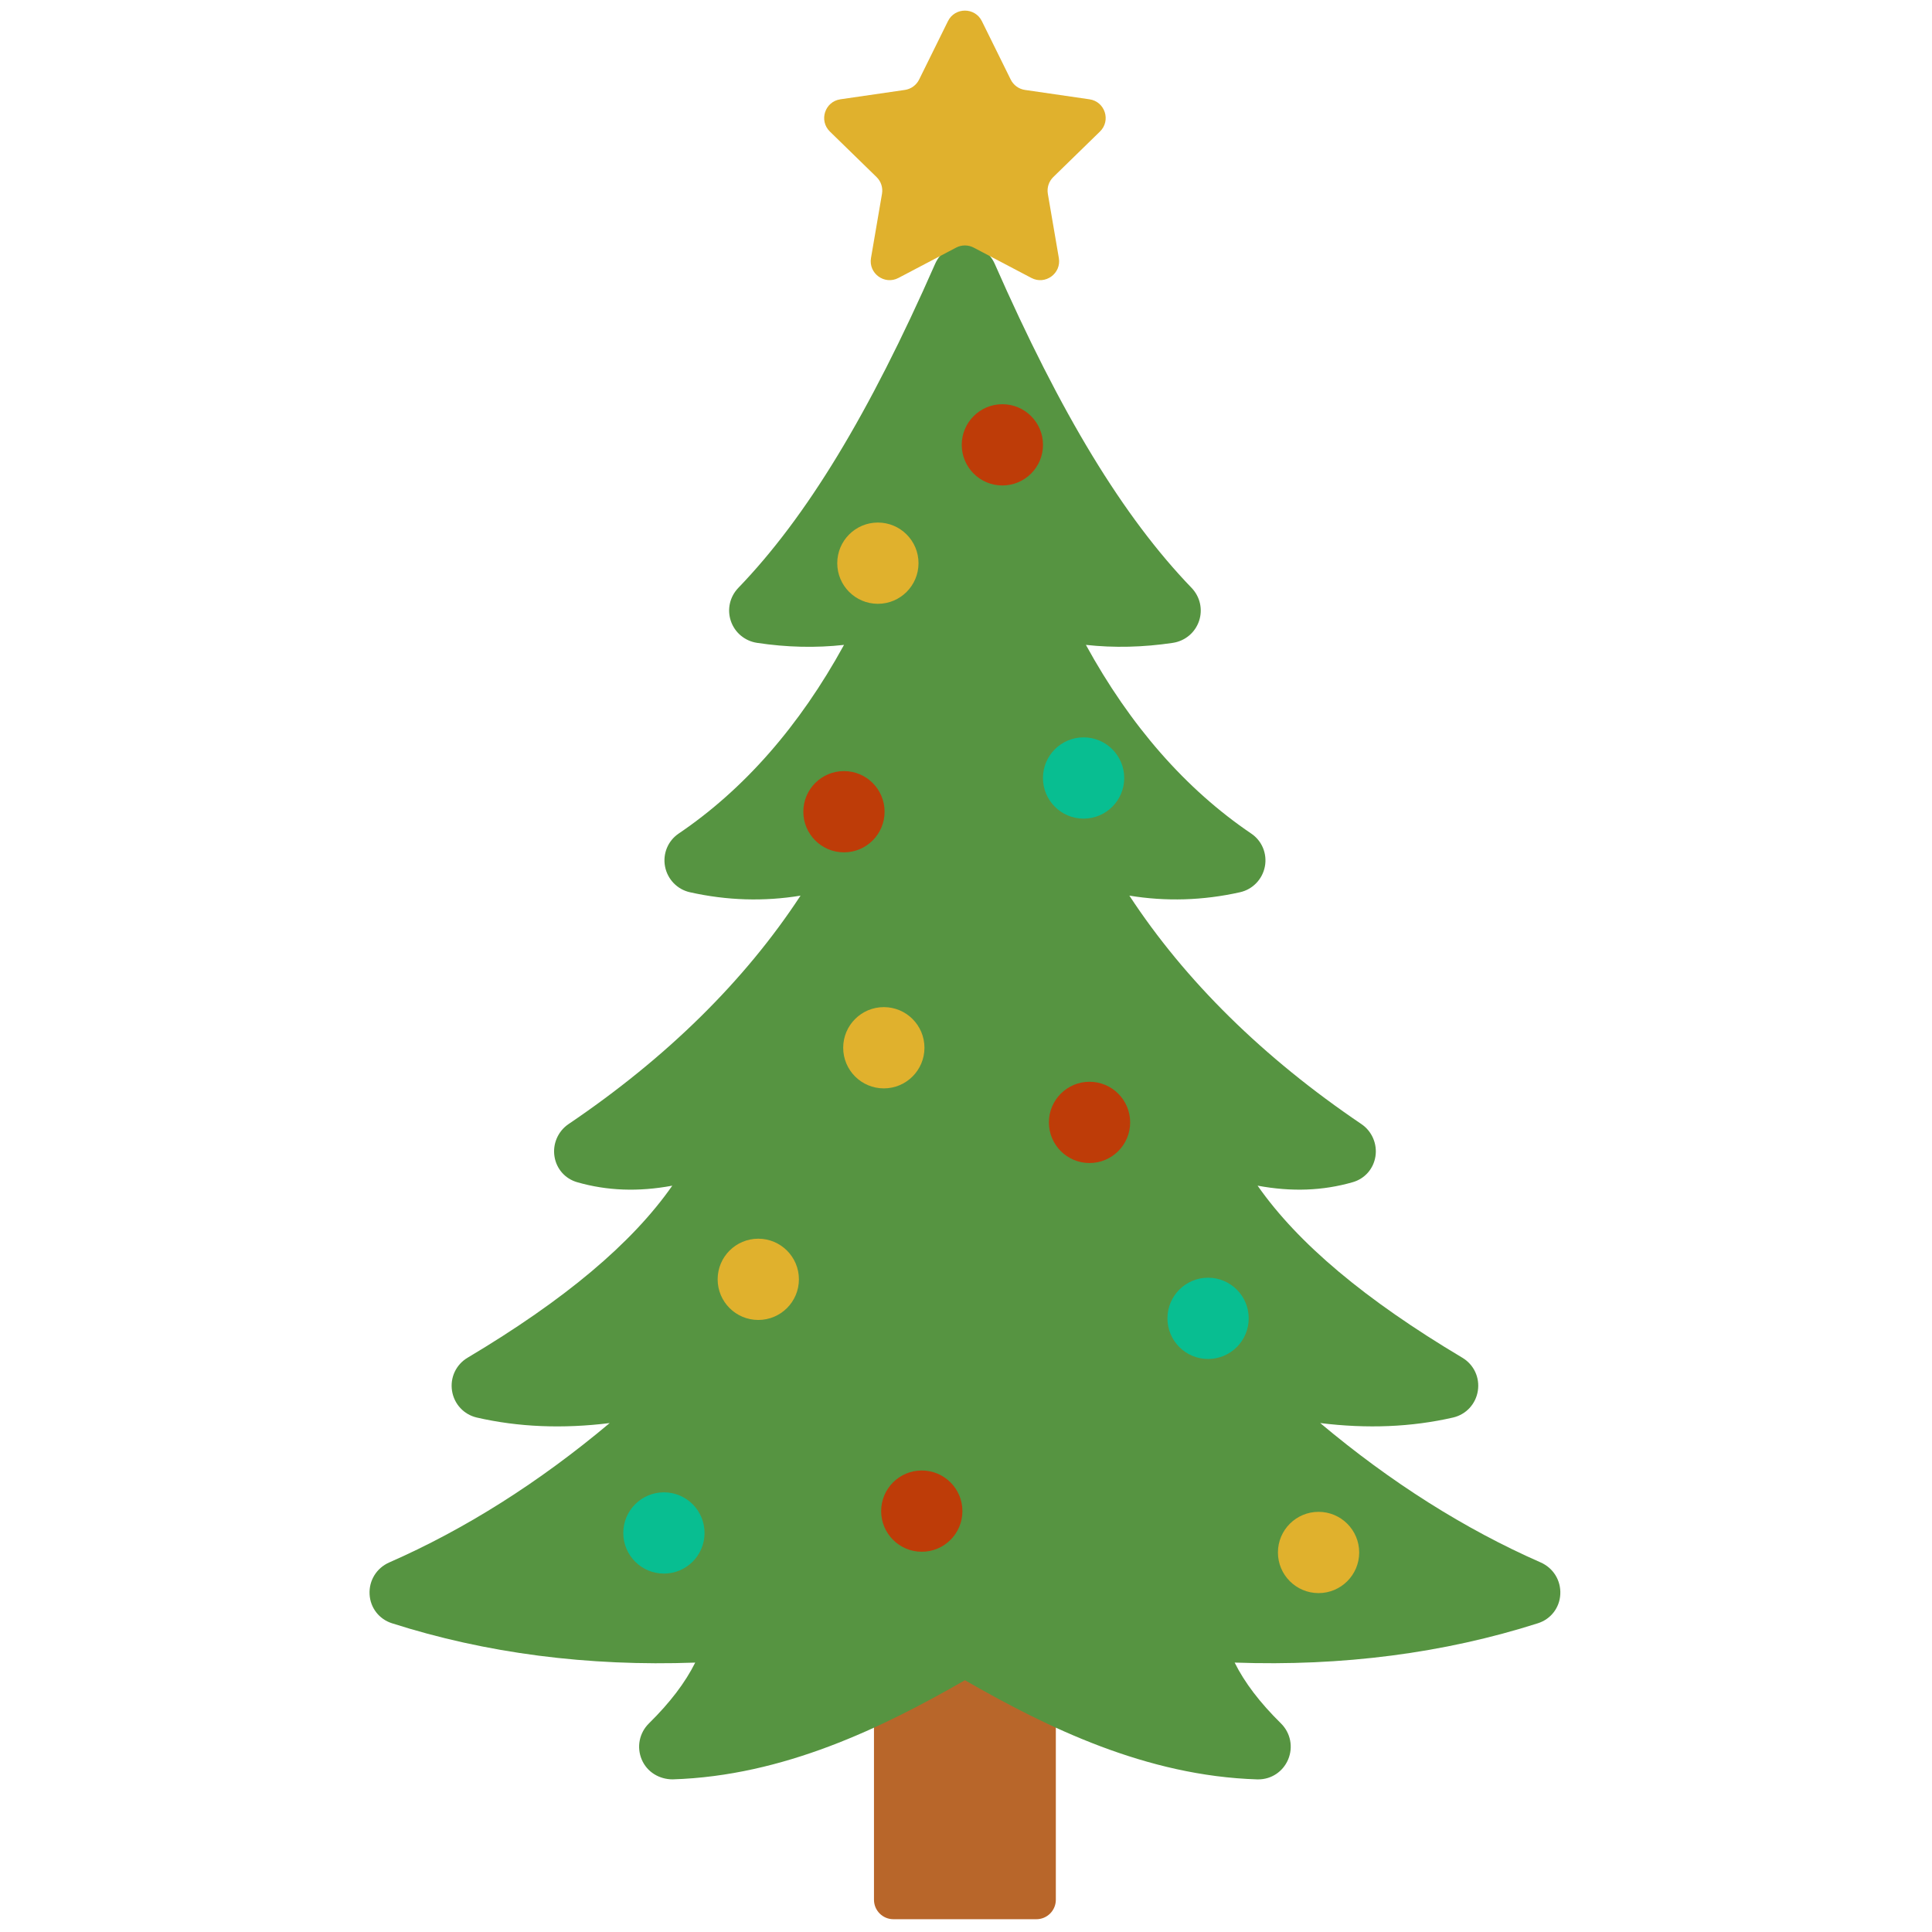
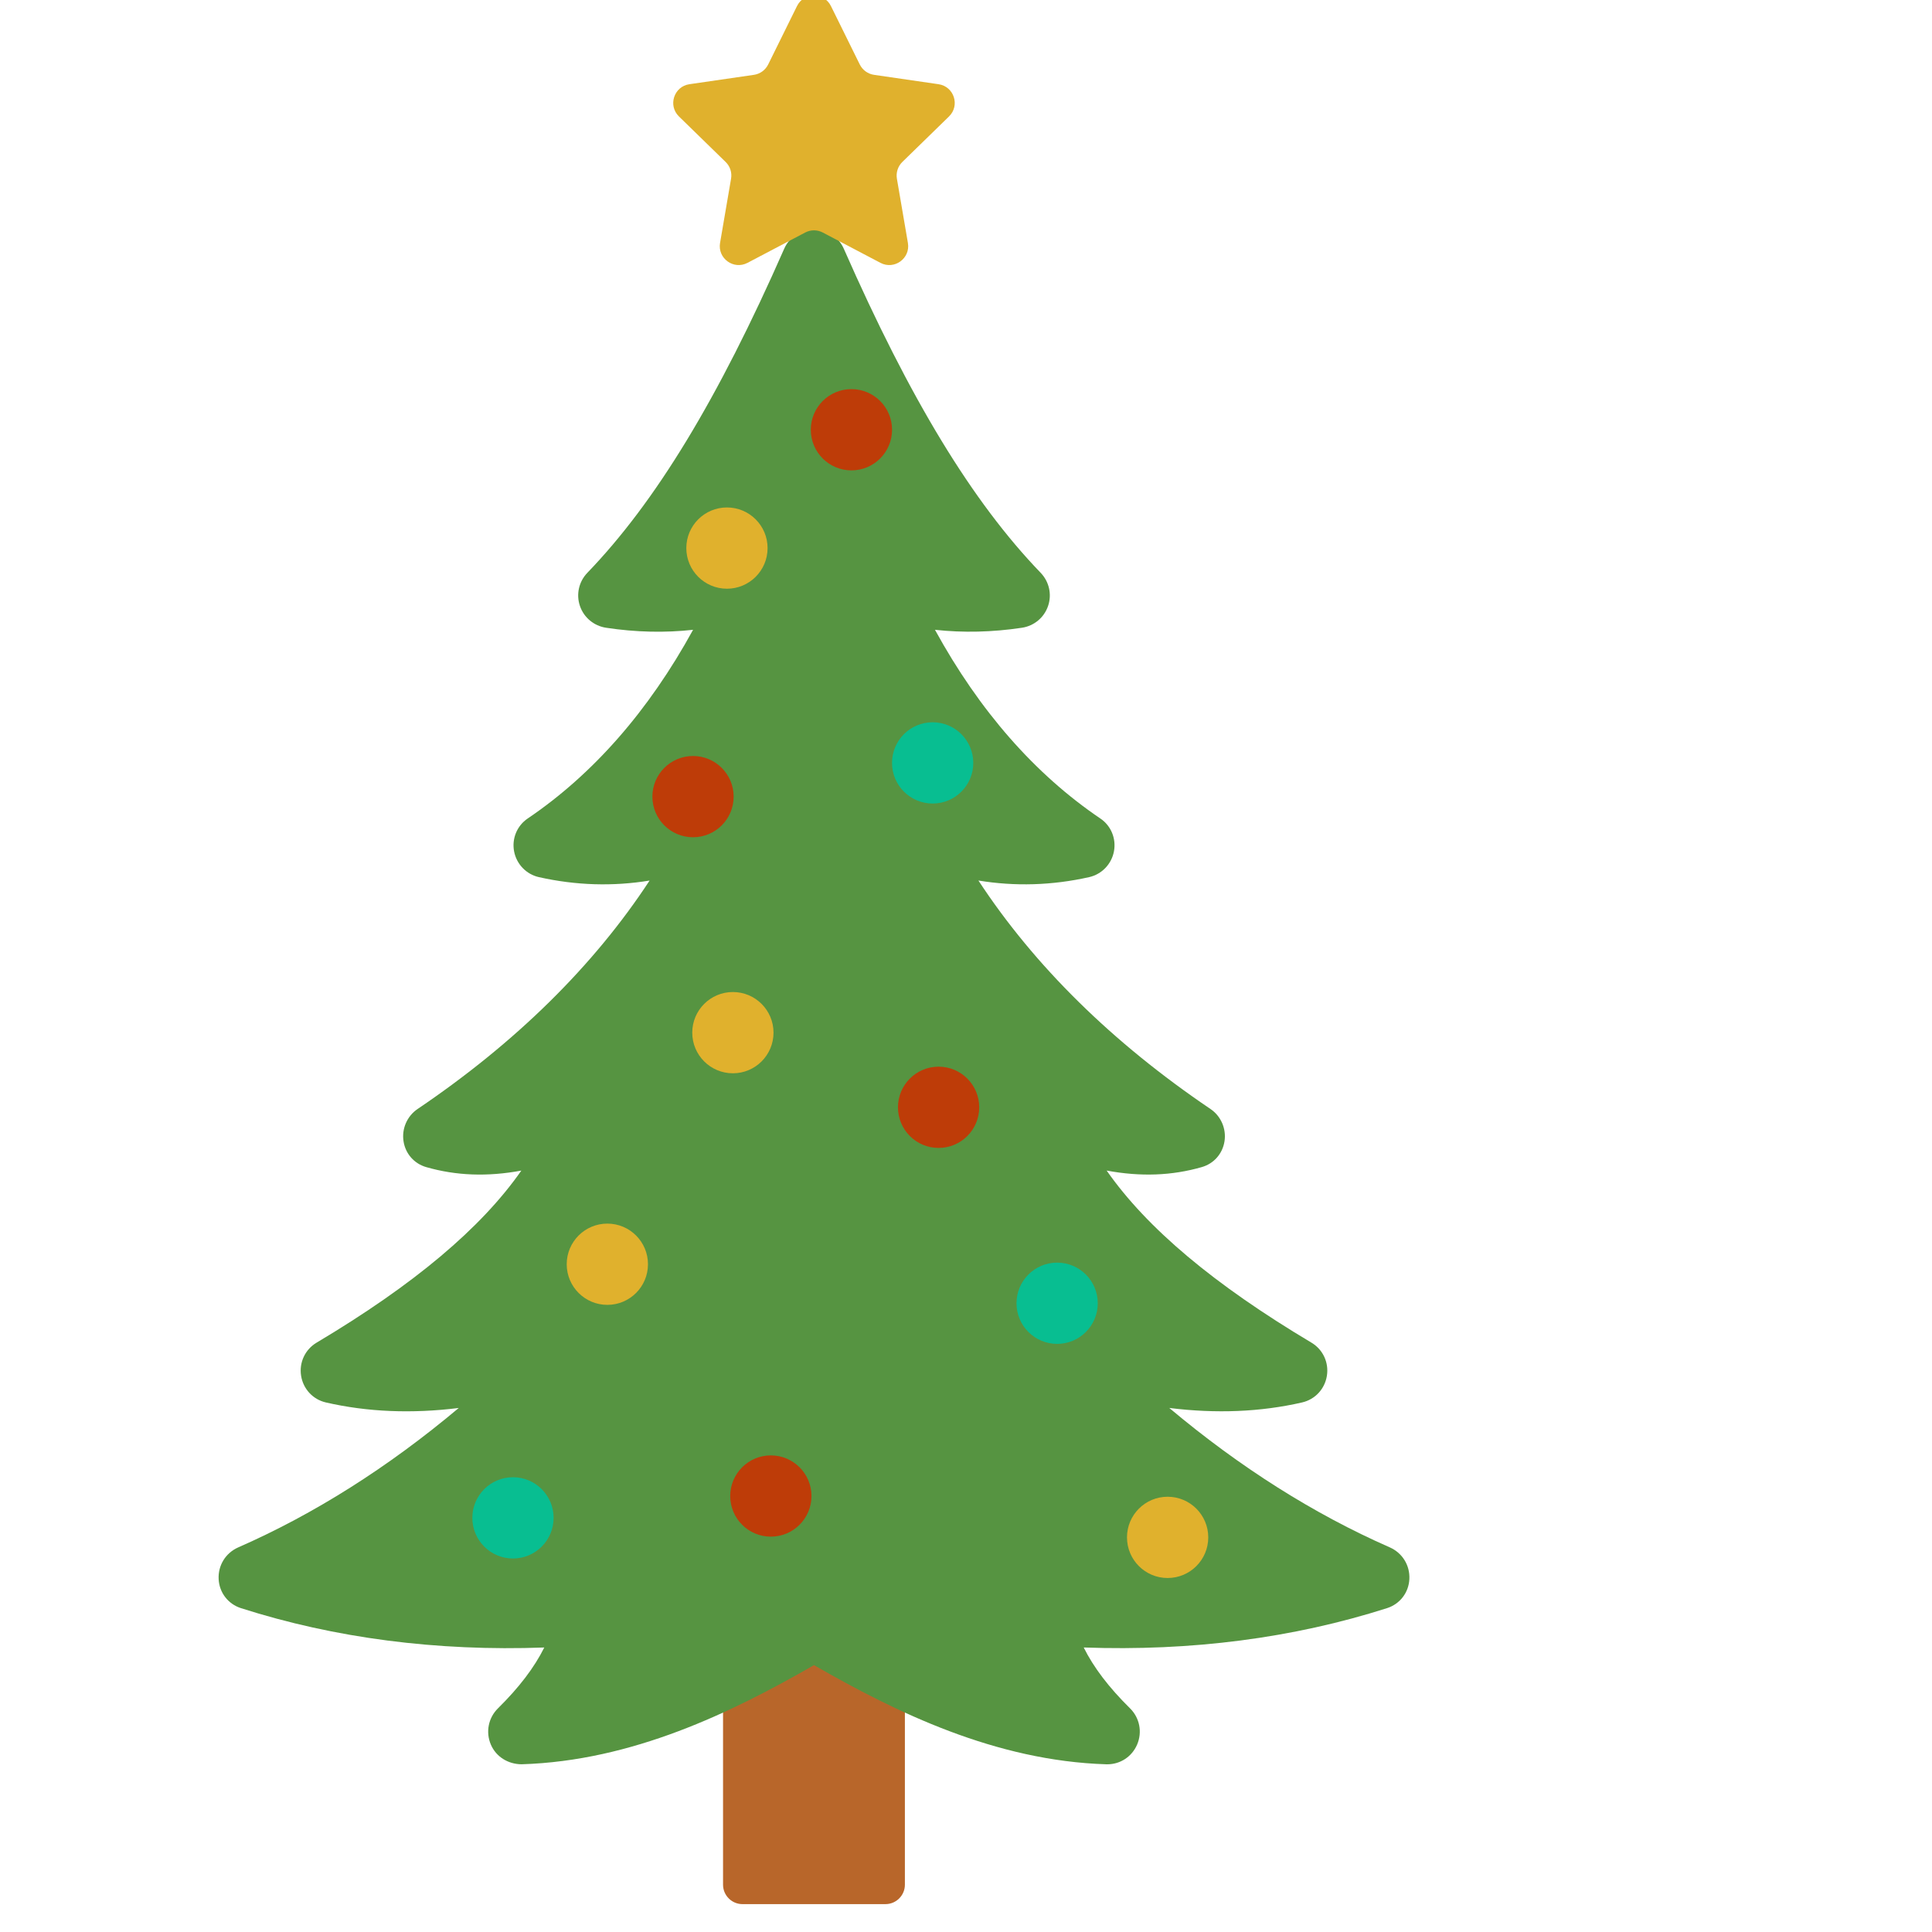
- <svg xmlns="http://www.w3.org/2000/svg" version="1.1" width="256" height="256" viewBox="0 0 256 256" xml:space="preserve">
+ <svg xmlns="http://www.w3.org/2000/svg" version="1.1" width="256" height="256" viewBox="20 20 256 220" xml:space="preserve">
  <defs>
</defs>
  <g style="stroke: none; stroke-width: 0; stroke-dasharray: none; stroke-linecap: butt; stroke-linejoin: miter; stroke-miterlimit: 10; fill: none; fill-rule: nonzero; opacity: 1;" transform="translate(1.406593 1.406593) scale(2.81 2.81)">
    <path d="M 48.369 65.731 h -6.739 c -0.507 0 -0.918 0.411 -0.918 0.918 v 9.184 v 4.065 v 9.184 c 0 0.508 0.411 0.918 0.918 0.918 h 6.739 c 0.508 0 0.918 -0.411 0.918 -0.918 v -9.184 v -4.065 v -9.184 C 49.288 66.141 48.877 65.731 48.369 65.731 z" style="stroke: none; stroke-width: 1; stroke-dasharray: none; stroke-linecap: butt; stroke-linejoin: miter; stroke-miterlimit: 10; fill: rgb(184,102,42); fill-rule: nonzero; opacity: 1;" transform=" matrix(1 0 0 1 0 0) " stroke-linecap="round" />
    <path d="M 58.833 83.406 c -0.016 0 -0.031 0 -0.048 0 C 53.559 83.244 48.89 80.966 45 78.73 c -3.891 2.237 -8.558 4.514 -13.785 4.675 c -0.629 -0.002 -1.204 -0.346 -1.452 -0.928 c -0.252 -0.59 -0.119 -1.262 0.338 -1.712 c 0.994 -0.98 1.712 -1.923 2.181 -2.866 c -5.069 0.184 -9.879 -0.44 -14.303 -1.856 c -0.606 -0.194 -1.019 -0.73 -1.052 -1.366 c -0.034 -0.65 0.33 -1.239 0.928 -1.501 c 3.577 -1.569 7.069 -3.778 10.394 -6.572 c -2.21 0.276 -4.312 0.189 -6.264 -0.26 c -0.613 -0.141 -1.072 -0.636 -1.17 -1.26 c -0.098 -0.624 0.188 -1.236 0.727 -1.558 c 4.59 -2.734 7.759 -5.396 9.659 -8.116 c -1.6 0.297 -3.075 0.242 -4.486 -0.164 c -0.567 -0.163 -0.977 -0.628 -1.069 -1.213 c -0.094 -0.592 0.166 -1.192 0.662 -1.527 c 4.627 -3.129 8.304 -6.75 10.941 -10.773 c -1.721 0.284 -3.473 0.231 -5.218 -0.16 c -0.596 -0.133 -1.056 -0.61 -1.172 -1.215 c -0.114 -0.601 0.137 -1.209 0.64 -1.55 c 3.085 -2.087 5.707 -5.079 7.8 -8.899 c -1.328 0.148 -2.705 0.116 -4.101 -0.096 c -0.576 -0.087 -1.049 -0.482 -1.235 -1.029 c -0.186 -0.548 -0.05 -1.148 0.354 -1.566 c 3.212 -3.333 6.161 -8.189 9.28 -15.28 c 0.245 -0.558 0.796 -0.918 1.404 -0.918 c 0.608 0 1.159 0.361 1.404 0.918 c 3.117 7.09 6.066 11.946 9.281 15.28 c 0.404 0.42 0.539 1.02 0.353 1.567 c -0.186 0.547 -0.658 0.941 -1.234 1.028 c -1.395 0.21 -2.773 0.242 -4.1 0.096 c 2.093 3.82 4.715 6.812 7.799 8.899 c 0.503 0.339 0.755 0.948 0.641 1.549 c -0.115 0.605 -0.575 1.082 -1.173 1.216 c -1.743 0.391 -3.496 0.443 -5.218 0.159 c 2.637 4.022 6.315 7.643 10.942 10.773 c 0.496 0.335 0.755 0.935 0.662 1.526 c -0.093 0.586 -0.502 1.051 -1.07 1.214 c -1.411 0.407 -2.885 0.462 -4.487 0.164 c 1.9 2.719 5.069 5.381 9.659 8.116 c 0.54 0.323 0.825 0.934 0.727 1.558 c -0.098 0.625 -0.557 1.119 -1.169 1.26 c -1.952 0.449 -4.052 0.536 -6.264 0.26 c 3.325 2.794 6.818 5.003 10.394 6.572 c 0.597 0.262 0.961 0.851 0.927 1.501 c -0.032 0.636 -0.445 1.172 -1.05 1.366 c -4.426 1.414 -9.235 2.038 -14.306 1.856 c 0.469 0.943 1.187 1.886 2.182 2.867 c 0.456 0.449 0.589 1.121 0.337 1.711 C 59.994 83.045 59.447 83.406 58.833 83.406 z M 44.844 78.641 C 44.845 78.641 44.845 78.641 44.844 78.641 C 44.845 78.641 44.845 78.641 44.844 78.641 z" style="stroke: none; stroke-width: 1; stroke-dasharray: none; stroke-linecap: butt; stroke-linejoin: miter; stroke-miterlimit: 10; fill: rgb(86,148,65); fill-rule: nonzero; opacity: 1;" transform=" matrix(1 0 0 1 0 0) " stroke-linecap="round" />
    <path d="M 45.8 0.497 l 1.36 2.755 c 0.13 0.263 0.381 0.446 0.672 0.488 l 3.041 0.442 c 0.732 0.106 1.024 1.005 0.494 1.521 l -2.2 2.145 c -0.21 0.205 -0.306 0.5 -0.257 0.789 l 0.519 3.029 c 0.125 0.729 -0.64 1.284 -1.294 0.94 l -2.72 -1.43 c -0.26 -0.137 -0.57 -0.137 -0.83 0 l -2.72 1.43 c -0.654 0.344 -1.419 -0.212 -1.294 -0.94 l 0.519 -3.029 c 0.05 -0.289 -0.046 -0.585 -0.257 -0.789 l -2.2 -2.145 c -0.529 -0.516 -0.237 -1.415 0.494 -1.521 l 3.041 -0.442 c 0.29 -0.042 0.542 -0.225 0.672 -0.488 l 1.36 -2.755 C 44.527 -0.166 45.473 -0.166 45.8 0.497 z" style="stroke: none; stroke-width: 1; stroke-dasharray: none; stroke-linecap: butt; stroke-linejoin: miter; stroke-miterlimit: 10; fill: rgb(224,177,45); fill-rule: nonzero; opacity: 1;" transform=" matrix(1 0 0 1 0 0) " stroke-linecap="round" />
    <circle cx="40.896" cy="26.056" r="1.916" style="stroke: none; stroke-width: 1; stroke-dasharray: none; stroke-linecap: butt; stroke-linejoin: miter; stroke-miterlimit: 10; fill: rgb(224,177,45); fill-rule: nonzero; opacity: 1;" transform="  matrix(1 0 0 1 0 0) " />
    <circle cx="50.596" cy="36.186" r="1.916" style="stroke: none; stroke-width: 1; stroke-dasharray: none; stroke-linecap: butt; stroke-linejoin: miter; stroke-miterlimit: 10; fill: rgb(8,190,145); fill-rule: nonzero; opacity: 1;" transform="  matrix(1 0 0 1 0 0) " />
    <circle cx="39.296" cy="37.776" r="1.916" style="stroke: none; stroke-width: 1; stroke-dasharray: none; stroke-linecap: butt; stroke-linejoin: miter; stroke-miterlimit: 10; fill: rgb(190,60,8); fill-rule: nonzero; opacity: 1;" transform="  matrix(1 0 0 1 0 0) " />
    <circle cx="56.466" cy="61.666" r="1.916" style="stroke: none; stroke-width: 1; stroke-dasharray: none; stroke-linecap: butt; stroke-linejoin: miter; stroke-miterlimit: 10; fill: rgb(8,190,145); fill-rule: nonzero; opacity: 1;" transform="  matrix(1 0 0 1 0 0) " />
    <circle cx="30.806" cy="71.786" r="1.916" style="stroke: none; stroke-width: 1; stroke-dasharray: none; stroke-linecap: butt; stroke-linejoin: miter; stroke-miterlimit: 10; fill: rgb(8,190,145); fill-rule: nonzero; opacity: 1;" transform="  matrix(1 0 0 1 0 0) " />
    <circle cx="35.256" cy="59.826" r="1.916" style="stroke: none; stroke-width: 1; stroke-dasharray: none; stroke-linecap: butt; stroke-linejoin: miter; stroke-miterlimit: 10; fill: rgb(224,177,45); fill-rule: nonzero; opacity: 1;" transform="  matrix(1 0 0 1 0 0) " />
    <circle cx="42.966" cy="70.756" r="1.916" style="stroke: none; stroke-width: 1; stroke-dasharray: none; stroke-linecap: butt; stroke-linejoin: miter; stroke-miterlimit: 10; fill: rgb(190,60,8); fill-rule: nonzero; opacity: 1;" transform="  matrix(1 0 0 1 0 0) " />
    <circle cx="41.176" cy="48.906" r="1.916" style="stroke: none; stroke-width: 1; stroke-dasharray: none; stroke-linecap: butt; stroke-linejoin: miter; stroke-miterlimit: 10; fill: rgb(224,177,45); fill-rule: nonzero; opacity: 1;" transform="  matrix(1 0 0 1 0 0) " />
    <circle cx="46.766" cy="20.476" r="1.916" style="stroke: none; stroke-width: 1; stroke-dasharray: none; stroke-linecap: butt; stroke-linejoin: miter; stroke-miterlimit: 10; fill: rgb(190,60,8); fill-rule: nonzero; opacity: 1;" transform="  matrix(1 0 0 1 0 0) " />
    <circle cx="61.676" cy="72.706" r="1.916" style="stroke: none; stroke-width: 1; stroke-dasharray: none; stroke-linecap: butt; stroke-linejoin: miter; stroke-miterlimit: 10; fill: rgb(224,177,45); fill-rule: nonzero; opacity: 1;" transform="  matrix(1 0 0 1 0 0) " />
    <circle cx="50.876" cy="52.426" r="1.916" style="stroke: none; stroke-width: 1; stroke-dasharray: none; stroke-linecap: butt; stroke-linejoin: miter; stroke-miterlimit: 10; fill: rgb(190,60,8); fill-rule: nonzero; opacity: 1;" transform="  matrix(1 0 0 1 0 0) " />
  </g>
</svg>
